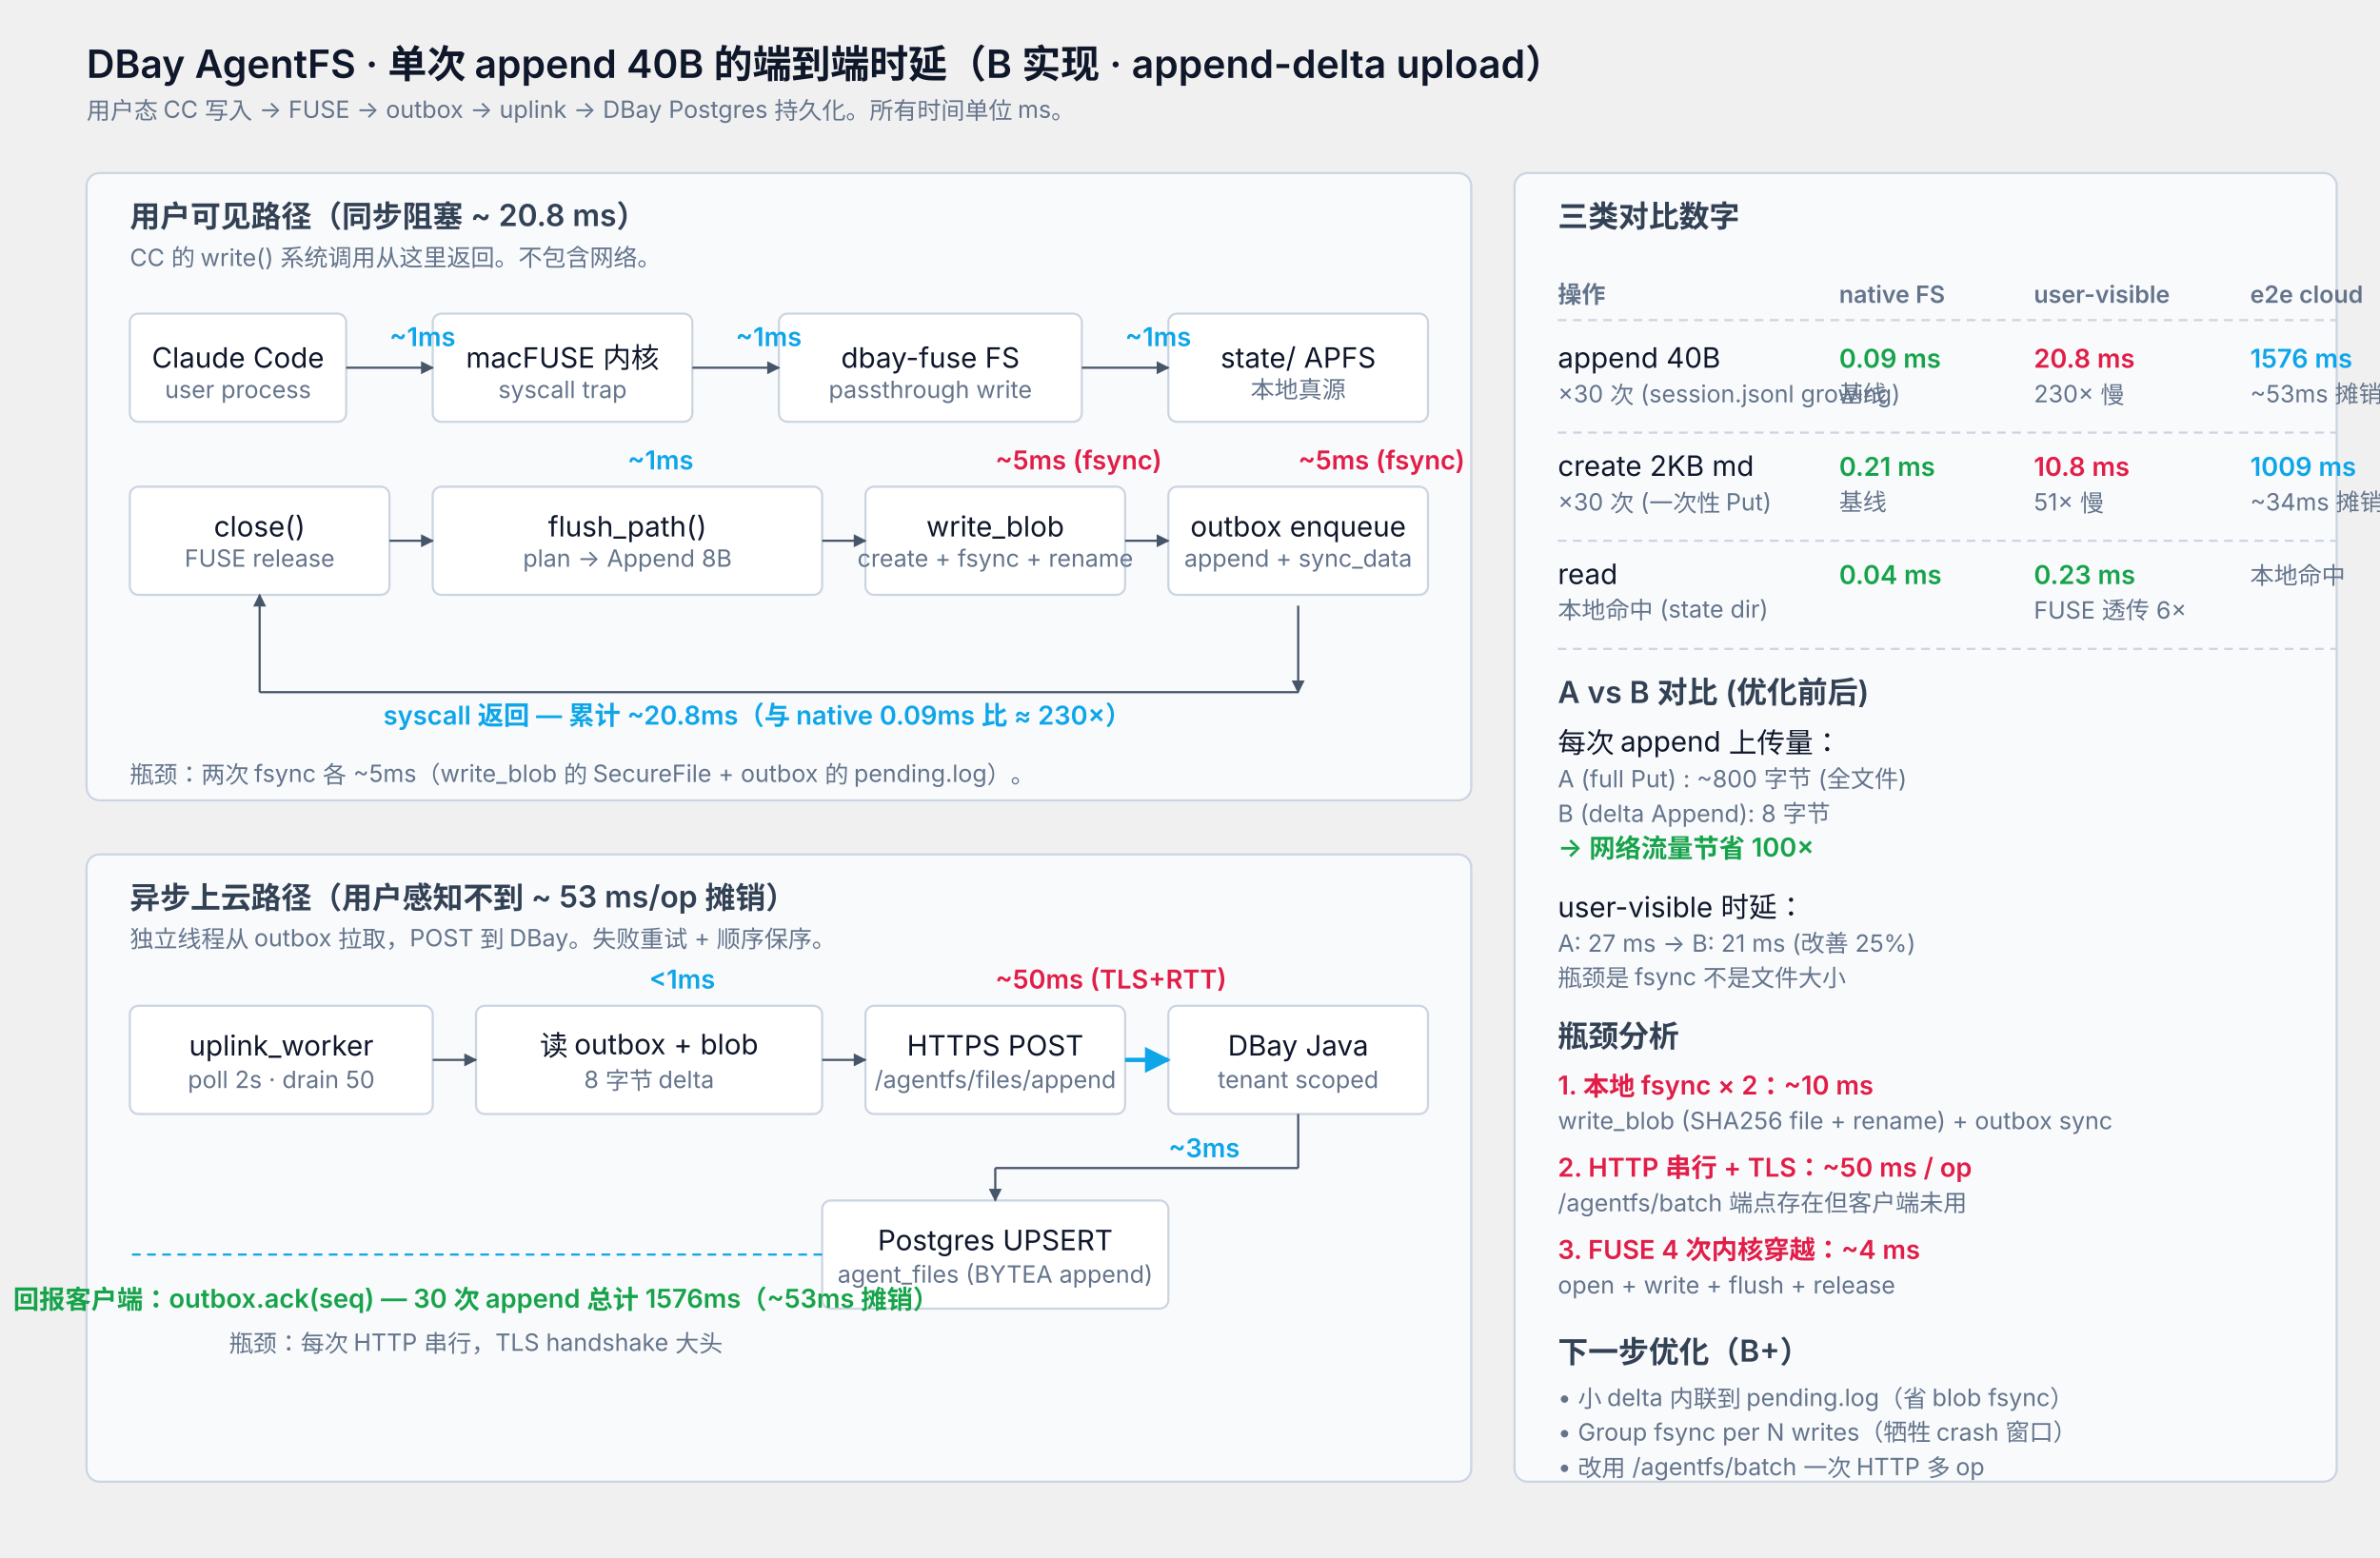
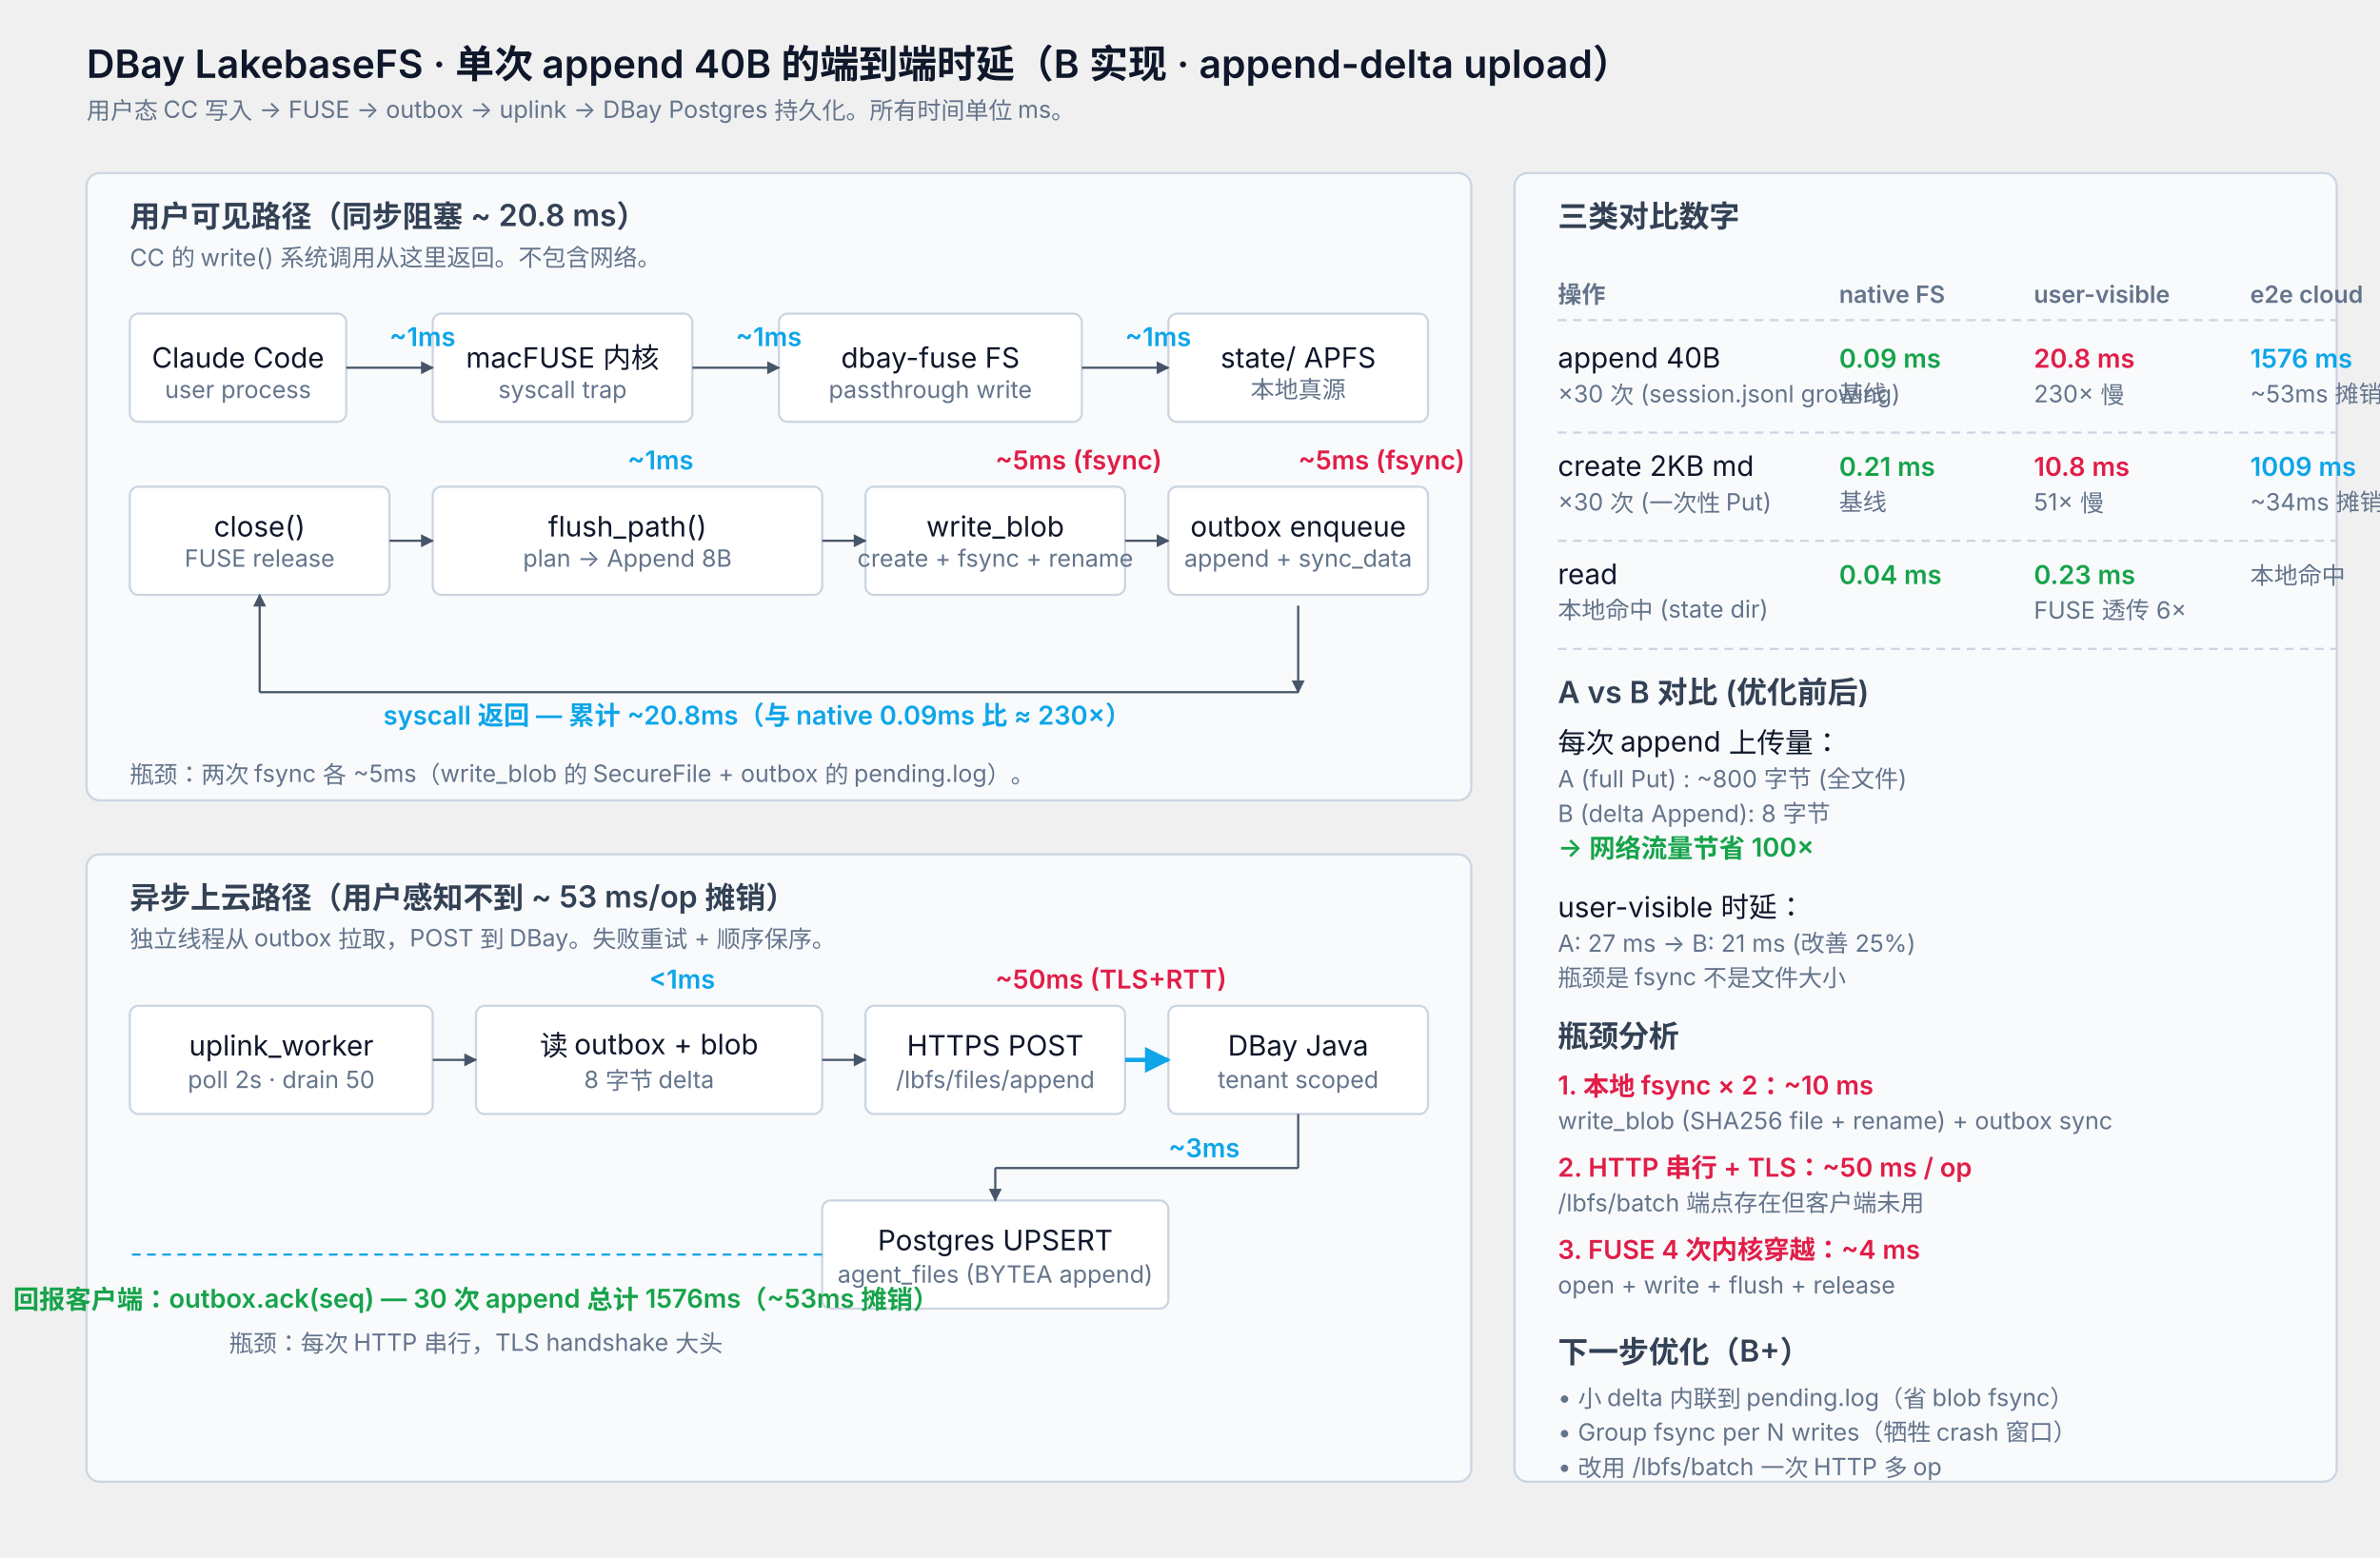
<svg xmlns="http://www.w3.org/2000/svg" viewBox="0 0 1100 720" font-family="-apple-system, system-ui, sans-serif">
  <defs>
    <marker id="arr" viewBox="0 0 10 10" refX="9" refY="5" markerWidth="6" markerHeight="6" orient="auto">
      <path d="M0,0 L10,5 L0,10 z" fill="#475569" />
    </marker>
    <marker id="arrAccent" viewBox="0 0 10 10" refX="9" refY="5" markerWidth="6" markerHeight="6" orient="auto">
      <path d="M0,0 L10,5 L0,10 z" fill="#0ea5e9" />
    </marker>
    <marker id="arrSlow" viewBox="0 0 10 10" refX="9" refY="5" markerWidth="6" markerHeight="6" orient="auto">
      <path d="M0,0 L10,5 L0,10 z" fill="#e11d48" />
    </marker>
  </defs>
  <style>
    .label  { font-size: 13px; fill: #0f172a; }
    .h1     { font-size: 18px; font-weight: 600; fill: #0f172a; }
    .h2     { font-size: 14px; font-weight: 600; fill: #334155; }
    .small  { font-size: 11px; fill: #64748b; }
    .lat    { font-size: 12px; font-weight: 600; fill: #0ea5e9; }
    .latslow{ font-size: 12px; font-weight: 600; fill: #e11d48; }
    .latok  { font-size: 12px; font-weight: 600; fill: #16a34a; }
    .box    { stroke: #cbd5e1; stroke-width: 1; fill: white; }
    .group  { stroke: #cbd5e1; stroke-width: 1; fill: #f8fafc; }
    .axisl  { stroke: #cbd5e1; stroke-width: 1; stroke-dasharray: 4 3; }
  </style>
-   <text x="40" y="36" class="h1">DBay AgentFS · 单次 append 40B 的端到端时延（B 实现 · append-delta upload）</text>
+   <text x="40" y="36" class="h1">DBay LakebaseFS · 单次 append 40B 的端到端时延（B 实现 · append-delta upload）</text>
  <text x="40" y="55" class="small">用户态 CC 写入 → FUSE → outbox → uplink → DBay Postgres 持久化。所有时间单位 ms。</text>
  <rect x="40" y="80" width="640" height="290" rx="6" class="group" />
  <text x="60" y="105" class="h2">用户可见路径（同步阻塞 ~ 20.8 ms）</text>
  <text x="60" y="123" class="small">CC 的 write() 系统调用从这里返回。不包含网络。</text>
  <rect x="60" y="145" width="100" height="50" rx="4" class="box" />
  <text x="110" y="170" text-anchor="middle" class="label">Claude Code</text>
  <text x="110" y="184" text-anchor="middle" class="small">user process</text>
  <rect x="200" y="145" width="120" height="50" rx="4" class="box" />
  <text x="260" y="170" text-anchor="middle" class="label">macFUSE 内核</text>
  <text x="260" y="184" text-anchor="middle" class="small">syscall trap</text>
  <rect x="360" y="145" width="140" height="50" rx="4" class="box" />
  <text x="430" y="170" text-anchor="middle" class="label">dbay-fuse FS</text>
  <text x="430" y="184" text-anchor="middle" class="small">passthrough write</text>
  <rect x="540" y="145" width="120" height="50" rx="4" class="box" />
  <text x="600" y="170" text-anchor="middle" class="label">state/ APFS</text>
  <text x="600" y="184" text-anchor="middle" class="small">本地真源</text>
  <line x1="160" y1="170" x2="200" y2="170" stroke="#475569" marker-end="url(#arr)" />
  <line x1="320" y1="170" x2="360" y2="170" stroke="#475569" marker-end="url(#arr)" />
  <line x1="500" y1="170" x2="540" y2="170" stroke="#475569" marker-end="url(#arr)" />
  <text x="180" y="160" class="lat">~1ms</text>
  <text x="340" y="160" class="lat">~1ms</text>
  <text x="520" y="160" class="lat">~1ms</text>
  <rect x="60" y="225" width="120" height="50" rx="4" class="box" />
  <text x="120" y="248" text-anchor="middle" class="label">close()</text>
  <text x="120" y="262" text-anchor="middle" class="small">FUSE release</text>
  <rect x="200" y="225" width="180" height="50" rx="4" class="box" />
  <text x="290" y="248" text-anchor="middle" class="label">flush_path()</text>
  <text x="290" y="262" text-anchor="middle" class="small">plan → Append 8B</text>
  <rect x="400" y="225" width="120" height="50" rx="4" class="box" />
  <text x="460" y="248" text-anchor="middle" class="label">write_blob</text>
  <text x="460" y="262" text-anchor="middle" class="small">create + fsync + rename</text>
  <rect x="540" y="225" width="120" height="50" rx="4" class="box" />
  <text x="600" y="248" text-anchor="middle" class="label">outbox enqueue</text>
  <text x="600" y="262" text-anchor="middle" class="small">append + sync_data</text>
  <line x1="180" y1="250" x2="200" y2="250" stroke="#475569" marker-end="url(#arr)" />
  <line x1="380" y1="250" x2="400" y2="250" stroke="#475569" marker-end="url(#arr)" />
  <line x1="520" y1="250" x2="540" y2="250" stroke="#475569" marker-end="url(#arr)" />
  <text x="290" y="217" class="lat">~1ms</text>
  <text x="460" y="217" class="latslow">~5ms (fsync)</text>
  <text x="600" y="217" class="latslow">~5ms (fsync)</text>
  <line x1="600" y1="280" x2="600" y2="320" stroke="#475569" marker-end="url(#arr)" />
  <line x1="600" y1="320" x2="120" y2="320" stroke="#475569" />
  <line x1="120" y1="320" x2="120" y2="275" stroke="#475569" marker-end="url(#arr)" />
  <text x="350" y="335" text-anchor="middle" class="lat">syscall 返回 — 累计 ~20.8ms（与 native 0.09ms 比 ≈ 230×）</text>
  <text x="60" y="362" class="small">瓶颈：两次 fsync 各 ~5ms（write_blob 的 SecureFile + outbox 的 pending.log）。</text>
  <rect x="40" y="395" width="640" height="290" rx="6" class="group" />
  <text x="60" y="420" class="h2">异步上云路径（用户感知不到 ~ 53 ms/op 摊销）</text>
  <text x="60" y="438" class="small">独立线程从 outbox 拉取，POST 到 DBay。失败重试 + 顺序保序。</text>
  <rect x="60" y="465" width="140" height="50" rx="4" class="box" />
  <text x="130" y="488" text-anchor="middle" class="label">uplink_worker</text>
  <text x="130" y="503" text-anchor="middle" class="small">poll 2s · drain 50</text>
  <rect x="220" y="465" width="160" height="50" rx="4" class="box" />
  <text x="300" y="488" text-anchor="middle" class="label">读 outbox + blob</text>
  <text x="300" y="503" text-anchor="middle" class="small">8 字节 delta</text>
  <rect x="400" y="465" width="120" height="50" rx="4" class="box" />
  <text x="460" y="488" text-anchor="middle" class="label">HTTPS POST</text>
-   <text x="460" y="503" text-anchor="middle" class="small">/agentfs/files/append</text>
+   <text x="460" y="503" text-anchor="middle" class="small">/lbfs/files/append</text>
  <rect x="540" y="465" width="120" height="50" rx="4" class="box" />
  <text x="600" y="488" text-anchor="middle" class="label">DBay Java</text>
  <text x="600" y="503" text-anchor="middle" class="small">tenant scoped</text>
  <line x1="200" y1="490" x2="220" y2="490" stroke="#475569" marker-end="url(#arr)" />
  <line x1="380" y1="490" x2="400" y2="490" stroke="#475569" marker-end="url(#arr)" />
  <line x1="520" y1="490" x2="540" y2="490" stroke="#0ea5e9" marker-end="url(#arrAccent)" stroke-width="2" />
  <text x="300" y="457" class="lat">&lt;1ms</text>
  <text x="460" y="457" class="latslow">~50ms (TLS+RTT)</text>
  <rect x="380" y="555" width="160" height="50" rx="4" class="box" />
  <text x="460" y="578" text-anchor="middle" class="label">Postgres UPSERT</text>
  <text x="460" y="593" text-anchor="middle" class="small">agent_files (BYTEA append)</text>
  <line x1="600" y1="515" x2="600" y2="540" stroke="#475569" />
  <line x1="600" y1="540" x2="460" y2="540" stroke="#475569" />
  <line x1="460" y1="540" x2="460" y2="555" stroke="#475569" marker-end="url(#arr)" />
  <text x="540" y="535" class="lat">~3ms</text>
  <line x1="380" y1="580" x2="60" y2="580" stroke="#0ea5e9" stroke-dasharray="4 3" />
  <text x="220" y="605" class="latok" text-anchor="middle">回报客户端：outbox.ack(seq) — 30 次 append 总计 1576ms（~53ms 摊销）</text>
  <text x="220" y="625" class="small" text-anchor="middle">瓶颈：每次 HTTP 串行，TLS handshake 大头</text>
  <rect x="700" y="80" width="380" height="605" rx="6" class="group" />
  <text x="720" y="105" class="h2">三类对比数字</text>
  <text x="720" y="140" class="small" font-weight="600">操作</text>
  <text x="850" y="140" class="small" font-weight="600">native FS</text>
  <text x="940" y="140" class="small" font-weight="600">user-visible</text>
  <text x="1040" y="140" class="small" font-weight="600">e2e cloud</text>
  <line x1="720" y1="148" x2="1080" y2="148" class="axisl" />
  <text x="720" y="170" class="label">append 40B</text>
  <text x="850" y="170" class="latok">0.09 ms</text>
  <text x="940" y="170" class="latslow">20.8 ms</text>
  <text x="1040" y="170" class="lat">1576 ms</text>
  <text x="720" y="186" class="small">×30 次 (session.jsonl growing)</text>
  <text x="850" y="186" class="small">基线</text>
  <text x="940" y="186" class="small">230× 慢</text>
  <text x="1040" y="186" class="small">~53ms 摊销/op</text>
  <line x1="720" y1="200" x2="1080" y2="200" class="axisl" />
  <text x="720" y="220" class="label">create 2KB md</text>
  <text x="850" y="220" class="latok">0.21 ms</text>
  <text x="940" y="220" class="latslow">10.8 ms</text>
  <text x="1040" y="220" class="lat">1009 ms</text>
  <text x="720" y="236" class="small">×30 次 (一次性 Put)</text>
  <text x="850" y="236" class="small">基线</text>
  <text x="940" y="236" class="small">51× 慢</text>
  <text x="1040" y="236" class="small">~34ms 摊销/op</text>
  <line x1="720" y1="250" x2="1080" y2="250" class="axisl" />
  <text x="720" y="270" class="label">read</text>
  <text x="850" y="270" class="latok">0.04 ms</text>
  <text x="940" y="270" class="latok">0.23 ms</text>
  <text x="1040" y="270" class="small">本地命中</text>
  <text x="720" y="286" class="small">本地命中 (state dir)</text>
  <text x="940" y="286" class="small">FUSE 透传 6×</text>
  <line x1="720" y1="300" x2="1080" y2="300" class="axisl" />
  <text x="720" y="325" class="h2">A vs B 对比 (优化前后)</text>
  <text x="720" y="348" class="label">每次 append 上传量：</text>
  <text x="720" y="364" class="small">  A (full Put)  : ~800 字节 (全文件)</text>
  <text x="720" y="380" class="small">  B (delta Append): 8 字节</text>
  <text x="720" y="396" class="latok">  → 网络流量节省 100×</text>
  <text x="720" y="424" class="label">user-visible 时延：</text>
  <text x="720" y="440" class="small">  A: 27 ms  →  B: 21 ms  (改善 25%)</text>
  <text x="720" y="456" class="small">  瓶颈是 fsync 不是文件大小</text>
  <text x="720" y="484" class="h2">瓶颈分析</text>
  <text x="720" y="506" class="latslow">1. 本地 fsync × 2：~10 ms</text>
  <text x="720" y="522" class="small">   write_blob (SHA256 file + rename) + outbox sync</text>
  <text x="720" y="544" class="latslow">2. HTTP 串行 + TLS：~50 ms / op</text>
-   <text x="720" y="560" class="small">   /agentfs/batch 端点存在但客户端未用</text>
+   <text x="720" y="560" class="small">   /lbfs/batch 端点存在但客户端未用</text>
  <text x="720" y="582" class="latslow">3. FUSE 4 次内核穿越：~4 ms</text>
  <text x="720" y="598" class="small">   open + write + flush + release</text>
  <text x="720" y="630" class="h2">下一步优化（B+）</text>
  <text x="720" y="650" class="small">• 小 delta 内联到 pending.log（省 blob fsync）</text>
  <text x="720" y="666" class="small">• Group fsync per N writes（牺牲 crash 窗口）</text>
-   <text x="720" y="682" class="small">• 改用 /agentfs/batch 一次 HTTP 多 op</text>
+   <text x="720" y="682" class="small">• 改用 /lbfs/batch 一次 HTTP 多 op</text>
</svg>
